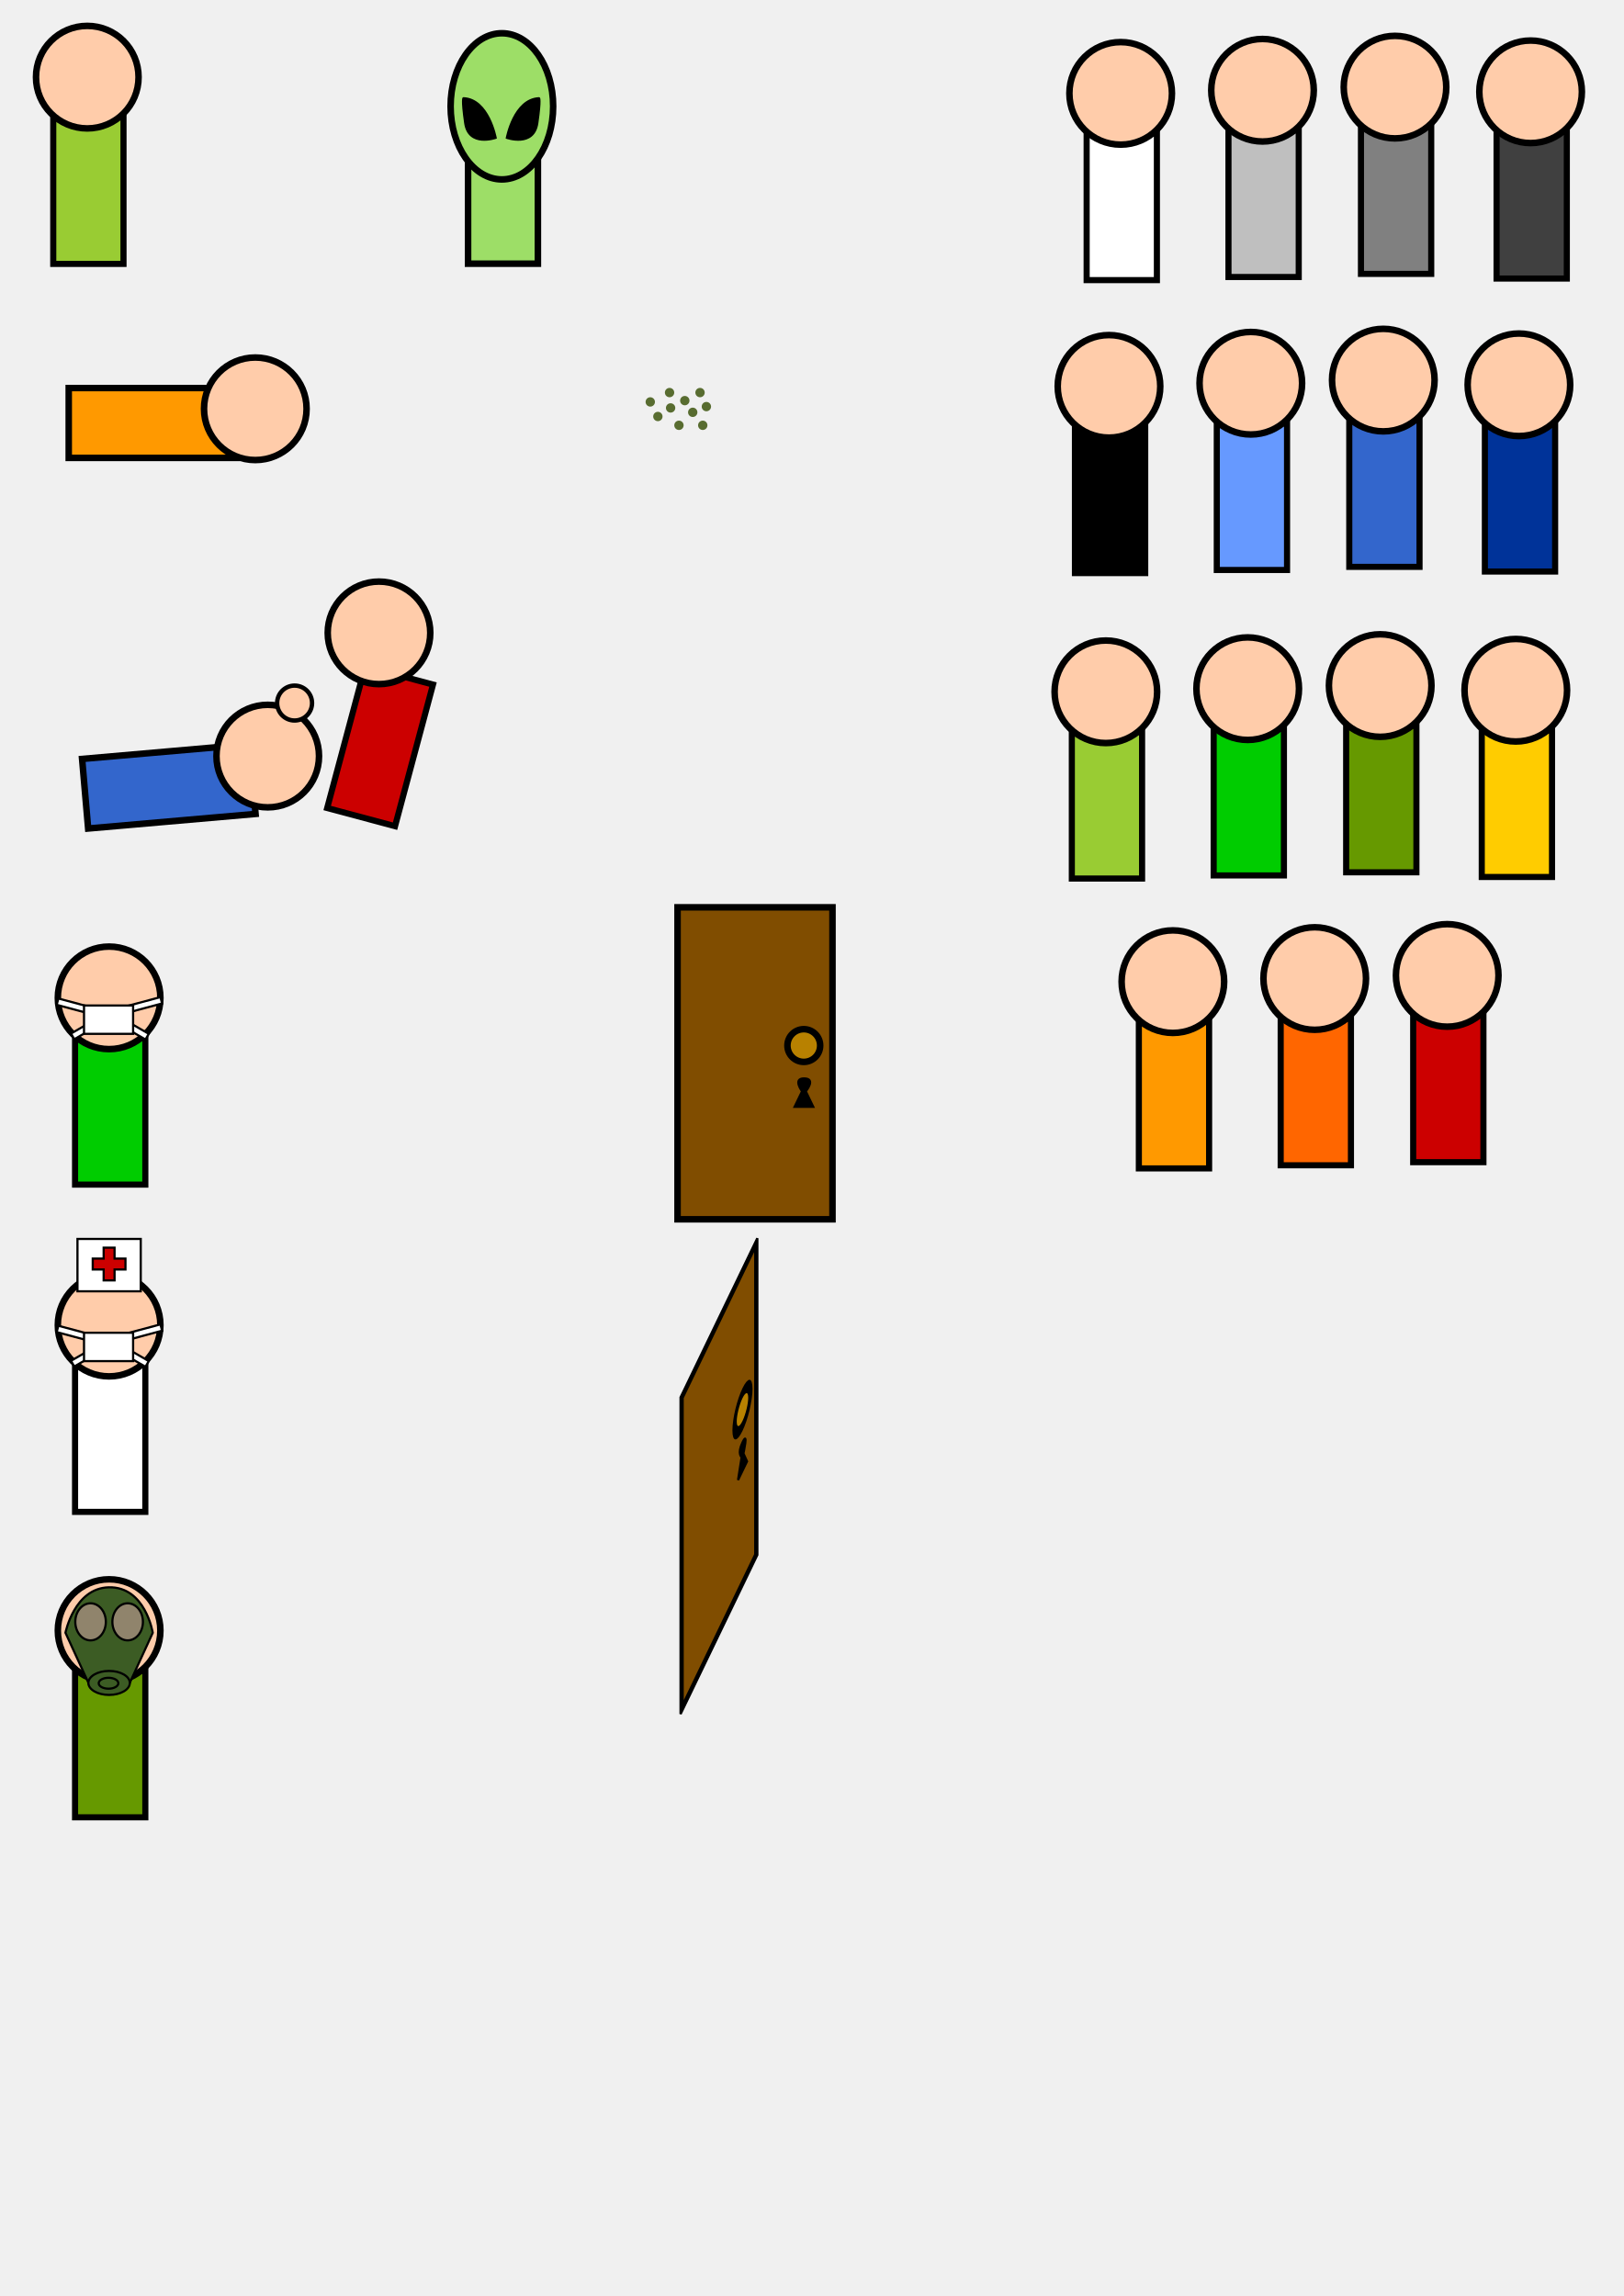
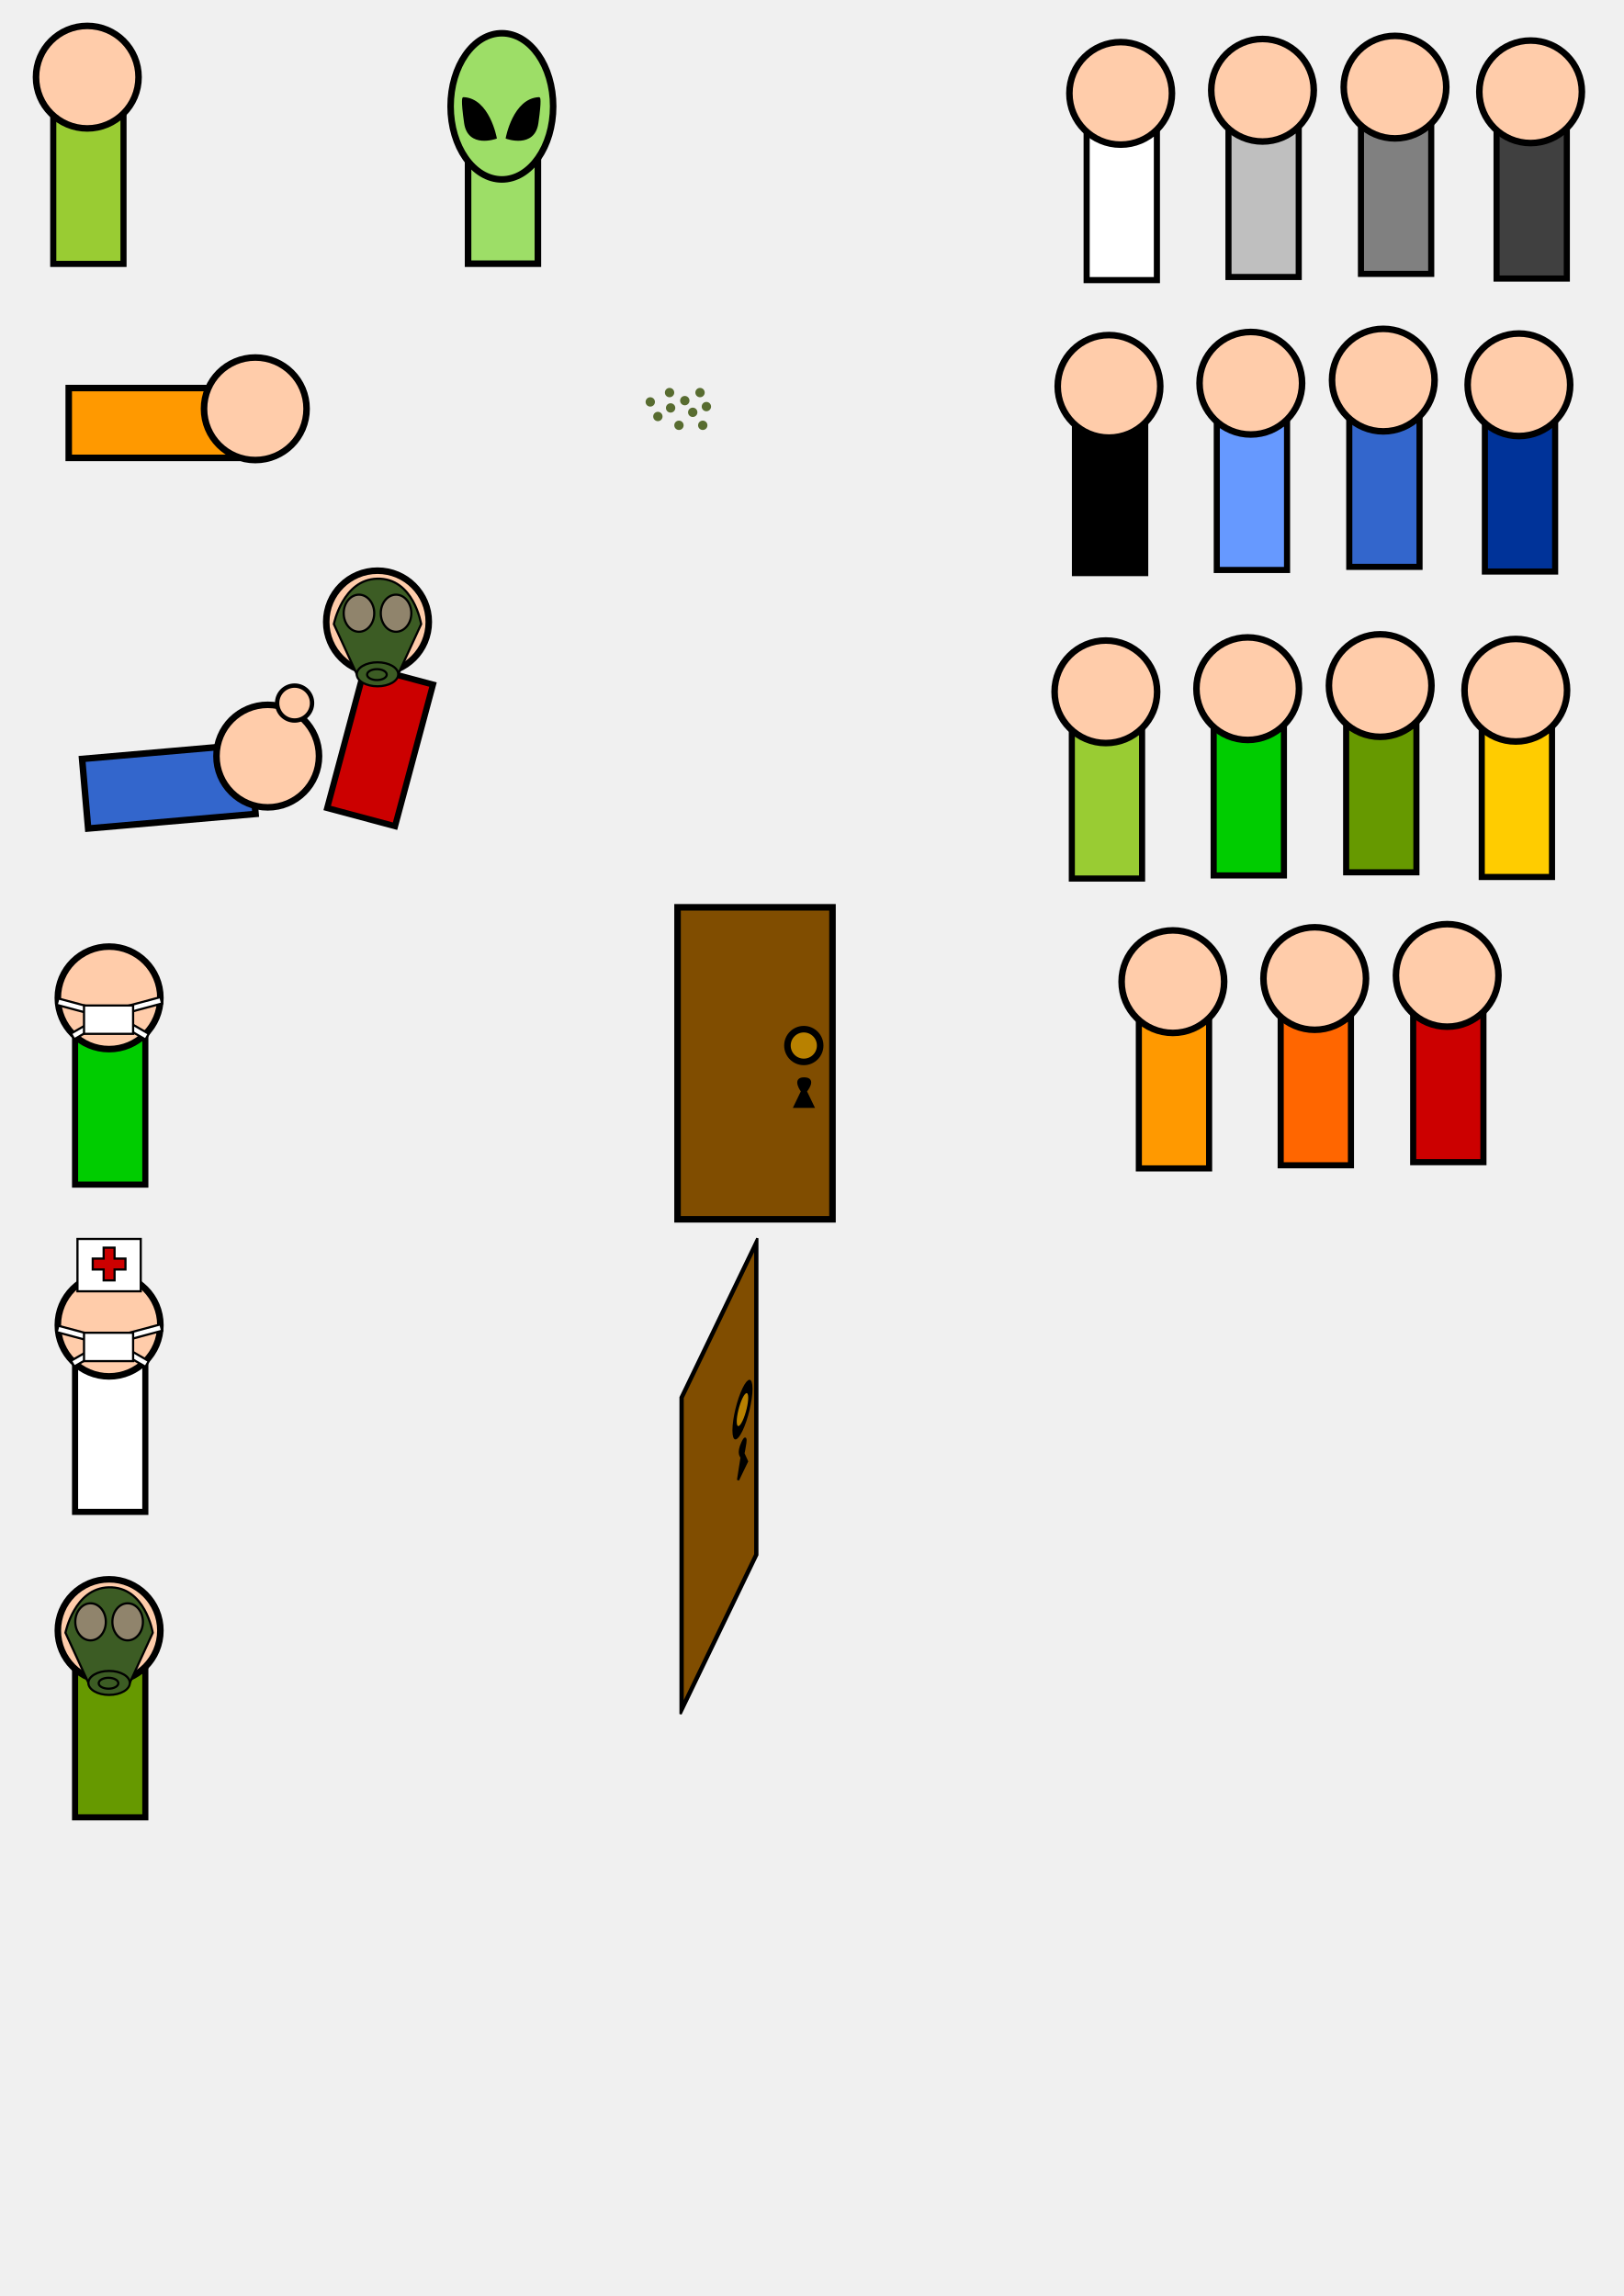
<svg xmlns="http://www.w3.org/2000/svg" width="210mm" height="297mm" viewBox="0 0 744.094 1052.362" id="svg2" version="1.1">
  <defs id="defs4" />
  <g id="layer1">
    <rect style="fill:#99cc33;stroke:#000000;stroke-width:2.803;stroke-miterlimit:4;stroke-dasharray:none;stroke-opacity:1" id="rect3357" width="32.197" height="67.198" x="24.401" y="53.763" />
    <ellipse style="fill:#ffccaa;stroke:#000000;stroke-width:3;stroke-miterlimit:4;stroke-dasharray:none;stroke-opacity:1" id="path3355" cx="40" cy="35.362" rx="23.5" ry="23.5" />
    <flowRoot xml:space="preserve" id="flowRoot4169" style="font-style:normal;font-weight:normal;font-size:40px;line-height:125%;font-family:sans-serif;letter-spacing:0px;word-spacing:0px;fill:#000000;fill-opacity:1;stroke:none;stroke-width:1px;stroke-linecap:butt;stroke-linejoin:miter;stroke-opacity:1">
      <flowRegion id="flowRegion4171">
        <rect id="rect4173" width="145.462" height="57.579" x="91.924" y="47.26" />
      </flowRegion>
      <flowPara id="flowPara4175">npc</flowPara>
    </flowRoot>
    <rect style="fill:#ff9900;stroke:#000000;stroke-width:2.991;stroke-miterlimit:4;stroke-dasharray:none;stroke-opacity:1" id="rect3357-3" width="32.009" height="77.009" x="177.858" y="-108.504" transform="matrix(0,1,-1,0,0,0)" />
    <ellipse style="fill:#ffccaa;stroke:#000000;stroke-width:3;stroke-miterlimit:4;stroke-dasharray:none;stroke-opacity:1" id="path3355-6" cx="187.362" cy="-117" rx="23.5" ry="23.5" transform="matrix(0,1,-1,0,0,0)" />
    <flowRoot xml:space="preserve" id="flowRoot4195" style="font-style:normal;font-weight:normal;font-size:40px;line-height:125%;font-family:sans-serif;letter-spacing:0px;word-spacing:0px;fill:#000000;fill-opacity:1;stroke:none;stroke-width:1px;stroke-linecap:butt;stroke-linejoin:miter;stroke-opacity:1" transform="translate(-2.142857,5)">
      <flowRegion id="flowRegion4197">
        <rect id="rect4199" width="235.714" height="84.286" x="157.857" y="156.648" />
      </flowRegion>
      <flowPara id="flowPara4201">dead</flowPara>
    </flowRoot>
    <rect style="fill:#cc0000;stroke:#000000;stroke-width:2.803;stroke-miterlimit:4;stroke-dasharray:none;stroke-opacity:1" id="rect3357-7" width="32.197" height="67.198" x="240.681" y="251.726" transform="matrix(0.9659258,0.258819,-0.258819,0.9659258,0,0)" />
-     <ellipse style="fill:#ffccaa;stroke:#000000;stroke-width:3;stroke-miterlimit:4;stroke-dasharray:none;stroke-opacity:1" id="path3355-5" cx="173.682" cy="290.063" rx="23.5" ry="23.5" />
    <rect style="fill:#3366cc;stroke:#000000;stroke-width:2.991;stroke-miterlimit:4;stroke-dasharray:none;stroke-opacity:1" id="rect3357-3-2" width="32.009" height="77.009" x="349.807" y="-84.283" transform="matrix(0.08682682,0.9962234,-0.9962234,0.08682682,0,0)" />
    <ellipse style="fill:#ffccaa;stroke:#000000;stroke-width:3;stroke-miterlimit:4;stroke-dasharray:none;stroke-opacity:1" id="path3355-6-9" cx="346.548" cy="-122.698" rx="23.5" ry="23.5" transform="matrix(0,1,-1,0,0,0)" />
    <circle style="fill:#ffccaa;stroke:#000000;stroke-width:2;stroke-miterlimit:4;stroke-dasharray:none;stroke-opacity:1" id="path3355-5-3" cx="135.004" cy="322.242" r="8" />
    <flowRoot xml:space="preserve" id="flowRoot4291" style="font-style:normal;font-weight:normal;font-size:40px;line-height:125%;font-family:sans-serif;letter-spacing:0px;word-spacing:0px;fill:#000000;fill-opacity:1;stroke:none;stroke-width:1px;stroke-linecap:butt;stroke-linejoin:miter;stroke-opacity:1" transform="translate(-6.060915,-19.1929)">
      <flowRegion id="flowRegion4293">
        <rect id="rect4295" width="210.112" height="114.147" x="224.254" y="296.768" />
      </flowRegion>
      <flowPara id="flowPara4297">grabbing dead</flowPara>
    </flowRoot>
    <rect style="fill:#9dde67;stroke:#000000;stroke-width:3;stroke-miterlimit:4;stroke-dasharray:none;stroke-opacity:1" id="rect3357-1" width="32" height="47" x="214.5" y="73.862" />
    <ellipse style="fill:#9dde67;stroke:#000000;stroke-width:3;stroke-miterlimit:4;stroke-dasharray:none;stroke-opacity:1" id="path3355-2" cx="230" cy="48.737" rx="23.5" ry="33.5" />
    <path style="fill:#000000;fill-rule:evenodd;stroke:#000000;stroke-width:0.849px;stroke-linecap:butt;stroke-linejoin:miter;stroke-opacity:1" d="m 212.379,44.951 c 11.583,0.464 14.85,18.269 14.85,18.269 0,0 -12.474,4.49 -14.108,-6.812 -1.634,-11.302 -0.743,-11.457 -0.743,-11.457 z" id="path4323" />
    <path style="fill:#000000;fill-rule:evenodd;stroke:#000000;stroke-width:0.849px;stroke-linecap:butt;stroke-linejoin:miter;stroke-opacity:1" d="m 247.045,44.952 c -11.583,0.464 -14.85,18.269 -14.85,18.269 0,0 12.474,4.49 14.108,-6.812 1.634,-11.302 0.743,-11.457 0.743,-11.457 z" id="path4323-7" />
    <flowRoot xml:space="preserve" id="flowRoot4340" style="font-style:normal;font-weight:normal;font-size:40px;line-height:125%;font-family:sans-serif;letter-spacing:0px;word-spacing:0px;fill:#000000;fill-opacity:1;stroke:none;stroke-width:1px;stroke-linecap:butt;stroke-linejoin:miter;stroke-opacity:1" transform="translate(5.714286,12.85714)">
      <flowRegion id="flowRegion4342">
        <rect id="rect4344" width="279.286" height="81.429" x="276.429" y="35.934" />
      </flowRegion>
      <flowPara id="flowPara4346">alien</flowPara>
    </flowRoot>
    <rect style="fill:#ffffff;stroke:#000000;stroke-width:2.803;stroke-miterlimit:4;stroke-dasharray:none;stroke-opacity:1" id="rect3357-0" width="32.197" height="67.198" x="497.973" y="61.192" />
    <ellipse style="fill:#ffccaa;stroke:#000000;stroke-width:3;stroke-miterlimit:4;stroke-dasharray:none;stroke-opacity:1" id="path3355-9" cx="513.571" cy="42.791" rx="23.5" ry="23.5" />
    <rect style="fill:#bfbfbf;stroke:#000000;stroke-width:2.803;stroke-miterlimit:4;stroke-dasharray:none;stroke-opacity:1" id="rect3357-36" width="32.197" height="67.198" x="562.973" y="59.763" />
    <ellipse style="fill:#ffccaa;stroke:#000000;stroke-width:3;stroke-miterlimit:4;stroke-dasharray:none;stroke-opacity:1" id="path3355-0" cx="578.571" cy="41.362" rx="23.5" ry="23.5" />
    <rect style="fill:#808080;stroke:#000000;stroke-width:2.803;stroke-miterlimit:4;stroke-dasharray:none;stroke-opacity:1" id="rect3357-6" width="32.197" height="67.198" x="623.687" y="58.334" />
    <ellipse style="fill:#ffccaa;stroke:#000000;stroke-width:3;stroke-miterlimit:4;stroke-dasharray:none;stroke-opacity:1" id="path3355-26" cx="639.286" cy="39.934" rx="23.5" ry="23.5" />
    <rect style="fill:#404040;stroke:#000000;stroke-width:2.803;stroke-miterlimit:4;stroke-dasharray:none;stroke-opacity:1" id="rect3357-18" width="32.197" height="67.198" x="685.83" y="60.477" />
    <ellipse style="fill:#ffccaa;stroke:#000000;stroke-width:3;stroke-miterlimit:4;stroke-dasharray:none;stroke-opacity:1" id="path3355-7" cx="701.429" cy="42.076" rx="23.5" ry="23.5" />
    <rect style="fill:#000000;stroke:#000000;stroke-width:2.803;stroke-miterlimit:4;stroke-dasharray:none;stroke-opacity:1" id="rect3357-0-9" width="32.197" height="67.198" x="492.616" y="195.477" />
    <ellipse style="fill:#ffccaa;stroke:#000000;stroke-width:3;stroke-miterlimit:4;stroke-dasharray:none;stroke-opacity:1" id="path3355-9-2" cx="508.214" cy="177.076" rx="23.5" ry="23.5" />
    <rect style="fill:#6699ff;stroke:#000000;stroke-width:2.803;stroke-miterlimit:4;stroke-dasharray:none;stroke-opacity:1" id="rect3357-36-0" width="32.197" height="67.198" x="557.616" y="194.049" />
    <ellipse style="fill:#ffccaa;stroke:#000000;stroke-width:3;stroke-miterlimit:4;stroke-dasharray:none;stroke-opacity:1" id="path3355-0-2" cx="573.214" cy="175.648" rx="23.5" ry="23.5" />
    <rect style="fill:#3366cc;stroke:#000000;stroke-width:2.803;stroke-miterlimit:4;stroke-dasharray:none;stroke-opacity:1" id="rect3357-6-3" width="32.197" height="67.198" x="618.33" y="192.62" />
    <ellipse style="fill:#ffccaa;stroke:#000000;stroke-width:3;stroke-miterlimit:4;stroke-dasharray:none;stroke-opacity:1" id="path3355-26-7" cx="633.929" cy="174.219" rx="23.5" ry="23.5" />
    <rect style="fill:#003399;stroke:#000000;stroke-width:2.803;stroke-miterlimit:4;stroke-dasharray:none;stroke-opacity:1" id="rect3357-18-5" width="32.197" height="67.198" x="680.473" y="194.763" />
    <ellipse style="fill:#ffccaa;stroke:#000000;stroke-width:3;stroke-miterlimit:4;stroke-dasharray:none;stroke-opacity:1" id="path3355-7-9" cx="696.071" cy="176.362" rx="23.5" ry="23.5" />
    <rect style="fill:#99cc33;stroke:#000000;stroke-width:2.803;stroke-miterlimit:4;stroke-dasharray:none;stroke-opacity:1" id="rect3357-0-2" width="32.197" height="67.198" x="491.187" y="335.477" />
    <ellipse style="fill:#ffccaa;stroke:#000000;stroke-width:3;stroke-miterlimit:4;stroke-dasharray:none;stroke-opacity:1" id="path3355-9-28" cx="506.786" cy="317.076" rx="23.5" ry="23.5" />
    <rect style="fill:#00cc00;stroke:#000000;stroke-width:2.803;stroke-miterlimit:4;stroke-dasharray:none;stroke-opacity:1" id="rect3357-36-9" width="32.197" height="67.198" x="556.187" y="334.049" />
    <ellipse style="fill:#ffccaa;stroke:#000000;stroke-width:3;stroke-miterlimit:4;stroke-dasharray:none;stroke-opacity:1" id="path3355-0-7" cx="571.786" cy="315.648" rx="23.5" ry="23.5" />
    <rect style="fill:#669900;stroke:#000000;stroke-width:2.803;stroke-miterlimit:4;stroke-dasharray:none;stroke-opacity:1" id="rect3357-6-36" width="32.197" height="67.198" x="616.901" y="332.62" />
    <ellipse style="fill:#ffccaa;stroke:#000000;stroke-width:3;stroke-miterlimit:4;stroke-dasharray:none;stroke-opacity:1" id="path3355-26-1" cx="632.5" cy="314.219" rx="23.5" ry="23.5" />
    <rect style="fill:#ffcc00;stroke:#000000;stroke-width:2.803;stroke-miterlimit:4;stroke-dasharray:none;stroke-opacity:1" id="rect3357-18-2" width="32.197" height="67.198" x="679.044" y="334.763" />
    <ellipse style="fill:#ffccaa;stroke:#000000;stroke-width:3;stroke-miterlimit:4;stroke-dasharray:none;stroke-opacity:1" id="path3355-7-93" cx="694.643" cy="316.362" rx="23.5" ry="23.5" />
    <rect style="fill:#ff9900;stroke:#000000;stroke-width:2.803;stroke-miterlimit:4;stroke-dasharray:none;stroke-opacity:1" id="rect3357-0-1" width="32.197" height="67.198" x="521.901" y="468.334" />
    <ellipse style="fill:#ffccaa;stroke:#000000;stroke-width:3;stroke-miterlimit:4;stroke-dasharray:none;stroke-opacity:1" id="path3355-9-9" cx="537.5" cy="449.934" rx="23.5" ry="23.5" />
    <rect style="fill:#ff6600;stroke:#000000;stroke-width:2.803;stroke-miterlimit:4;stroke-dasharray:none;stroke-opacity:1" id="rect3357-36-4" width="32.197" height="67.198" x="586.901" y="466.906" />
    <ellipse style="fill:#ffccaa;stroke:#000000;stroke-width:3;stroke-miterlimit:4;stroke-dasharray:none;stroke-opacity:1" id="path3355-0-78" cx="602.5" cy="448.505" rx="23.5" ry="23.5" />
    <rect style="fill:#cc0000;stroke:#000000;stroke-width:2.803;stroke-miterlimit:4;stroke-dasharray:none;stroke-opacity:1" id="rect3357-6-4" width="32.197" height="67.198" x="647.616" y="465.477" />
    <ellipse style="fill:#ffccaa;stroke:#000000;stroke-width:3;stroke-miterlimit:4;stroke-dasharray:none;stroke-opacity:1" id="path3355-26-5" cx="663.214" cy="447.076" rx="23.5" ry="23.5" />
    <flowRoot xml:space="preserve" id="flowRoot4466" style="font-style:normal;font-weight:normal;font-size:40px;line-height:125%;font-family:sans-serif;letter-spacing:0px;word-spacing:0px;fill:#000000;fill-opacity:1;stroke:none;stroke-width:1px;stroke-linecap:butt;stroke-linejoin:miter;stroke-opacity:1" transform="translate(0,-22.22336)">
      <flowRegion id="flowRegion4468">
        <rect id="rect4470" width="236.376" height="98.995" x="492.954" y="573.55" />
      </flowRegion>
      <flowPara id="flowPara4472">distinctive colors</flowPara>
    </flowRoot>
    <rect style="fill:#00cc00;stroke:#000000;stroke-width:2.803;stroke-miterlimit:4;stroke-dasharray:none;stroke-opacity:1" id="rect3357-61" width="32.197" height="67.198" x="34.401" y="475.763" />
    <ellipse style="fill:#ffccaa;stroke:#000000;stroke-width:3;stroke-miterlimit:4;stroke-dasharray:none;stroke-opacity:1" id="path3355-06" cx="50" cy="457.362" rx="23.5" ry="23.5" />
    <rect style="fill:#ffffff;stroke:#000000;stroke-width:1;stroke-miterlimit:4;stroke-dasharray:none;stroke-opacity:1" id="rect4498" width="19" height="3" x="-208.681" y="426.527" transform="matrix(0.8660254,-0.5,0.5,0.8660254,0,0)" />
    <rect style="fill:#ffffff;stroke:#000000;stroke-width:1;stroke-miterlimit:4;stroke-dasharray:none;stroke-opacity:1" id="rect4498-6" width="19" height="3" x="276.965" y="376.278" transform="matrix(0.8660254,0.5,-0.5,0.8660254,0,0)" />
    <rect style="fill:#ffffff;stroke:#000000;stroke-width:1;stroke-miterlimit:4;stroke-dasharray:none;stroke-opacity:1" id="rect4498-1" width="19" height="3" x="144.285" y="435.134" transform="matrix(0.9659258,0.258819,-0.258819,0.9659258,0,0)" />
    <rect style="fill:#ffffff;stroke:#000000;stroke-width:1;stroke-miterlimit:4;stroke-dasharray:none;stroke-opacity:1" id="rect4498-5" width="19" height="3" x="-66.272" y="460.482" transform="matrix(0.9659258,-0.258819,0.258819,0.9659258,0,0)" />
    <rect style="fill:#ffffff;stroke:#000000;stroke-width:1;stroke-miterlimit:4;stroke-dasharray:none;stroke-opacity:1" id="rect4492" width="22.5" height="13" x="38.5" y="460.862" />
    <flowRoot xml:space="preserve" id="flowRoot4563" style="font-style:normal;font-weight:normal;font-size:40px;line-height:125%;font-family:sans-serif;letter-spacing:0px;word-spacing:0px;fill:#000000;fill-opacity:1;stroke:none;stroke-width:1px;stroke-linecap:butt;stroke-linejoin:miter;stroke-opacity:1">
      <flowRegion id="flowRegion4565">
        <rect id="rect4567" width="176.777" height="95.965" x="121.218" y="437.179" />
      </flowRegion>
      <flowPara id="flowPara4569">medical mask</flowPara>
    </flowRoot>
    <rect style="fill:#ffffff;stroke:#000000;stroke-width:2.803;stroke-miterlimit:4;stroke-dasharray:none;stroke-opacity:1" id="rect3357-0-5" width="32.197" height="67.198" x="34.401" y="625.763" />
    <ellipse style="fill:#ffccaa;stroke:#000000;stroke-width:3;stroke-miterlimit:4;stroke-dasharray:none;stroke-opacity:1" id="path3355-06-4" cx="50" cy="607.362" rx="23.5" ry="23.5" />
    <rect style="fill:#ffffff;stroke:#000000;stroke-width:1;stroke-miterlimit:4;stroke-dasharray:none;stroke-opacity:1" id="rect4498-52" width="19" height="3" x="-283.681" y="556.431" transform="matrix(0.8660254,-0.5,0.5,0.8660254,0,0)" />
    <rect style="fill:#ffffff;stroke:#000000;stroke-width:1;stroke-miterlimit:4;stroke-dasharray:none;stroke-opacity:1" id="rect4498-6-5" width="19" height="3" x="351.965" y="506.182" transform="matrix(0.8660254,0.5,-0.5,0.8660254,0,0)" />
    <rect style="fill:#ffffff;stroke:#000000;stroke-width:1;stroke-miterlimit:4;stroke-dasharray:none;stroke-opacity:1" id="rect4498-1-4" width="19" height="3" x="183.108" y="580.023" transform="matrix(0.9659258,0.258819,-0.258819,0.9659258,0,0)" />
    <rect style="fill:#ffffff;stroke:#000000;stroke-width:1;stroke-miterlimit:4;stroke-dasharray:none;stroke-opacity:1" id="rect4498-5-7" width="19" height="3" x="-105.095" y="605.37" transform="matrix(0.9659258,-0.258819,0.258819,0.9659258,0,0)" />
    <rect style="fill:#ffffff;stroke:#000000;stroke-width:1;stroke-miterlimit:4;stroke-dasharray:none;stroke-opacity:1" id="rect4492-4" width="22.5" height="13" x="38.5" y="610.862" />
    <rect style="fill:#ffffff;stroke:#000000;stroke-width:1;stroke-miterlimit:4;stroke-dasharray:none;stroke-opacity:1" id="rect4649" width="29" height="24" x="35.5" y="567.862" />
    <path style="fill:#cc0000;fill-rule:evenodd;stroke:#000000;stroke-width:1px;stroke-linecap:butt;stroke-linejoin:miter;stroke-opacity:1" d="m 47.5,576.862 0,-5 5,0 0,5 5,0 0,5 -5,0 0,5 -5,0 0,-5 -5,0 0,-5 z" id="path4655" />
    <flowRoot xml:space="preserve" id="flowRoot4657" style="font-style:normal;font-weight:normal;font-size:40px;line-height:125%;font-family:sans-serif;letter-spacing:0px;word-spacing:0px;fill:#000000;fill-opacity:1;stroke:none;stroke-width:1px;stroke-linecap:butt;stroke-linejoin:miter;stroke-opacity:1" transform="translate(0,20.20305)">
      <flowRegion id="flowRegion4659">
        <rect id="rect4661" width="197.99" height="92.934" x="108.086" y="596.783" />
      </flowRegion>
      <flowPara id="flowPara4663">doctor</flowPara>
    </flowRoot>
    <rect style="fill:#669900;stroke:#000000;stroke-width:2.803;stroke-miterlimit:4;stroke-dasharray:none;stroke-opacity:1" id="rect3357-4" width="32.197" height="67.198" x="34.401" y="765.763" />
    <ellipse style="fill:#ffccaa;stroke:#000000;stroke-width:3;stroke-miterlimit:4;stroke-dasharray:none;stroke-opacity:1" id="path3355-3" cx="50" cy="747.362" rx="23.5" ry="23.5" />
    <path style="fill:#3c5c24;fill-rule:evenodd;stroke:#000000;stroke-width:1px;stroke-linecap:butt;stroke-linejoin:miter;stroke-opacity:1" d="m 41,772.362 -11,-24 c 0,0 4.032,-20.414 19.821,-20.821 C 66.598,727.108 70,748.362 70,748.362 l -11,24 z" id="path4715" />
    <ellipse style="fill:#3c5c24;stroke:#000000;stroke-width:1;stroke-miterlimit:4;stroke-dasharray:none;stroke-opacity:1" id="path4683" cx="50" cy="771.362" rx="9.5" ry="5.5" />
    <ellipse style="fill:#3c5c24;stroke:#000000;stroke-width:1;stroke-miterlimit:4;stroke-dasharray:none;stroke-opacity:1" id="path4683-7" cx="49.732" cy="771.505" rx="4.5" ry="2.5" />
    <ellipse style="fill:#90846c;stroke:#000000;stroke-width:1;stroke-miterlimit:4;stroke-dasharray:none;stroke-opacity:1" id="path4717" cx="41.5" cy="743.362" rx="7" ry="8.5" />
    <ellipse style="fill:#90846c;stroke:#000000;stroke-width:1;stroke-miterlimit:4;stroke-dasharray:none;stroke-opacity:1" id="path4717-8" cx="58.5" cy="743.362" rx="7" ry="8.5" />
    <flowRoot xml:space="preserve" id="flowRoot4734" style="font-style:normal;font-weight:normal;font-size:40px;line-height:125%;font-family:sans-serif;letter-spacing:0px;word-spacing:0px;fill:#000000;fill-opacity:1;stroke:none;stroke-width:1px;stroke-linecap:butt;stroke-linejoin:miter;stroke-opacity:1" transform="translate(12.12183,-14.14214)">
      <flowRegion id="flowRegion4736">
        <rect id="rect4738" width="181.827" height="100.005" x="89.904" y="738.205" />
      </flowRegion>
      <flowPara id="flowPara4740">gas mask</flowPara>
    </flowRoot>
    <circle style="fill:#586c30;stroke:none;stroke-width:3;stroke-miterlimit:4;stroke-dasharray:none;stroke-opacity:1" id="path4752" cx="298" cy="184.219" r="2.143" />
    <circle style="fill:#586c30;stroke:none;stroke-width:3;stroke-miterlimit:4;stroke-dasharray:none;stroke-opacity:1" id="path4752-6" cx="307.318" cy="186.974" r="2.143" />
    <circle style="fill:#586c30;stroke:none;stroke-width:3;stroke-miterlimit:4;stroke-dasharray:none;stroke-opacity:1" id="path4752-8" cx="301.482" cy="190.897" r="2.143" />
    <circle style="fill:#586c30;stroke:none;stroke-width:3;stroke-miterlimit:4;stroke-dasharray:none;stroke-opacity:1" id="path4752-84" cx="311.144" cy="194.934" r="2.143" />
    <circle style="fill:#586c30;stroke:none;stroke-width:3;stroke-miterlimit:4;stroke-dasharray:none;stroke-opacity:1" id="path4752-3" cx="317.458" cy="188.983" r="2.143" />
    <circle style="fill:#586c30;stroke:none;stroke-width:3;stroke-miterlimit:4;stroke-dasharray:none;stroke-opacity:1" id="path4752-1" cx="313.823" cy="183.626" r="2.143" />
    <circle style="fill:#586c30;stroke:none;stroke-width:3;stroke-miterlimit:4;stroke-dasharray:none;stroke-opacity:1" id="path4752-4" cx="322.05" cy="194.934" r="2.143" />
    <circle style="fill:#586c30;stroke:none;stroke-width:3;stroke-miterlimit:4;stroke-dasharray:none;stroke-opacity:1" id="path4752-9" cx="323.714" cy="186.362" r="2.143" />
    <circle style="fill:#586c30;stroke:none;stroke-width:3;stroke-miterlimit:4;stroke-dasharray:none;stroke-opacity:1" id="path4752-2" cx="306.839" cy="179.934" r="2.143" />
    <circle style="fill:#586c30;stroke:none;stroke-width:3;stroke-miterlimit:4;stroke-dasharray:none;stroke-opacity:1" id="path4752-0" cx="320.806" cy="179.934" r="2.143" />
    <flowRoot xml:space="preserve" id="flowRoot4817" style="font-style:normal;font-weight:normal;font-size:40px;line-height:125%;font-family:sans-serif;letter-spacing:0px;word-spacing:0px;fill:#000000;fill-opacity:1;stroke:none;stroke-width:1px;stroke-linecap:butt;stroke-linejoin:miter;stroke-opacity:1" transform="translate(-22.85714,22.14286)">
      <flowRegion id="flowRegion4819">
        <rect id="rect4821" width="173.571" height="91.429" x="355.714" y="135.934" />
      </flowRegion>
      <flowPara id="flowPara4823">cough</flowPara>
    </flowRoot>
    <rect style="fill:#804d00;fill-opacity:1;stroke:#000000;stroke-width:3;stroke-miterlimit:4;stroke-dasharray:none;stroke-opacity:1" id="rect5537" width="71" height="143" x="310.5" y="415.862" />
    <circle style="fill:#b88100;fill-opacity:1;stroke:#000000;stroke-width:3;stroke-miterlimit:4;stroke-dasharray:none;stroke-opacity:1" id="path5539" cx="368.357" cy="479.219" r="7.5" />
    <path style="fill:#000000;fill-opacity:1;fill-rule:evenodd;stroke:#000000;stroke-width:1px;stroke-linecap:butt;stroke-linejoin:miter;stroke-opacity:1" d="m 367.558,500.2 -3.422,7.091 8.555,0 -3.422,-7.091 c 0,0 4.981,-5.941 -0.855,-5.909 -5.224,0.029 -0.855,5.909 -0.855,5.909 z" id="path5541" />
    <flowRoot xml:space="preserve" id="flowRoot5543" style="font-style:normal;font-weight:normal;font-size:40px;line-height:125%;font-family:sans-serif;letter-spacing:0px;word-spacing:0px;fill:#000000;fill-opacity:1;stroke:none;stroke-width:1px;stroke-linecap:butt;stroke-linejoin:miter;stroke-opacity:1">
      <flowRegion id="flowRegion5545">
        <rect id="rect5547" width="100.005" height="52.528" x="392.949" y="457.382" />
      </flowRegion>
      <flowPara id="flowPara5549">door</flowPara>
    </flowRoot>
    <rect style="fill:#804d00;fill-opacity:1;stroke:#000000;stroke-width:4.552;stroke-miterlimit:4;stroke-dasharray:none;stroke-opacity:1" id="rect5537-3" width="78.824" height="143" x="719.099" y="1288.304" transform="matrix(0.4343662,-0.9007364,0,1,0,0)" />
    <ellipse style="fill:#b88100;fill-opacity:1;stroke:#000000;stroke-width:4.552;stroke-miterlimit:4;stroke-dasharray:none;stroke-opacity:1" id="path5539-6" cx="783.332" cy="1351.661" rx="8.327" ry="7.5" transform="matrix(0.4343662,-0.9007364,0,1,0,0)" />
    <path style="fill:#000000;fill-opacity:1;fill-rule:evenodd;stroke:#000000;stroke-width:1px;stroke-linecap:butt;stroke-linejoin:miter;stroke-opacity:1" d="m 339.868,667.865 -1.65,10.513 4.125,-8.555 -1.65,-3.669 c 0,0 2.402,-10.922 -0.413,-5.054 -2.519,5.252 -0.413,6.764 -0.413,6.764 z" id="path5541-7" />
    <flowRoot transform="translate(-22.58926,147.807)" xml:space="preserve" id="flowRoot5543-5" style="font-style:normal;font-weight:normal;font-size:40px;line-height:125%;font-family:sans-serif;letter-spacing:0px;word-spacing:0px;fill:#000000;fill-opacity:1;stroke:none;stroke-width:1px;stroke-linecap:butt;stroke-linejoin:miter;stroke-opacity:1">
      <flowRegion id="flowRegion5545-3">
        <rect id="rect5547-5" width="193.949" height="112.127" x="392.949" y="457.382" />
      </flowRegion>
      <flowPara id="flowPara5549-6">open door </flowPara>
      <flowPara id="flowPara5584" />
    </flowRoot>
+     <ellipse style="fill:#ffccaa;stroke:#000000;stroke-width:3;stroke-miterlimit:4;stroke-dasharray:none;stroke-opacity:1" id="path3355-3-3" cx="173" cy="285.063" rx="23.5" ry="23.5" />
+     <path style="fill:#3c5c24;fill-rule:evenodd;stroke:#000000;stroke-width:1px;stroke-linecap:butt;stroke-linejoin:miter;stroke-opacity:1" d="m 164,310.063 -11,-24 c 0,0 4.032,-20.414 19.821,-20.821 C 189.598,264.809 193,286.063 193,286.063 l -11,24 z" id="path4715-6" />
+     <ellipse style="fill:#3c5c24;stroke:#000000;stroke-width:1;stroke-miterlimit:4;stroke-dasharray:none;stroke-opacity:1" id="path4683-75" cx="173" cy="309.063" rx="9.5" ry="5.5" />
+     <ellipse style="fill:#3c5c24;stroke:#000000;stroke-width:1;stroke-miterlimit:4;stroke-dasharray:none;stroke-opacity:1" id="path4683-7-3" cx="172.732" cy="309.206" rx="4.5" ry="2.5" />
+     <ellipse style="fill:#90846c;stroke:#000000;stroke-width:1;stroke-miterlimit:4;stroke-dasharray:none;stroke-opacity:1" id="path4717-5" cx="164.5" cy="281.063" rx="7" ry="8.5" />
+     <ellipse style="fill:#90846c;stroke:#000000;stroke-width:1;stroke-miterlimit:4;stroke-dasharray:none;stroke-opacity:1" id="path4717-8-6" cx="181.5" cy="281.063" rx="7" ry="8.5" />
  </g>
</svg>
